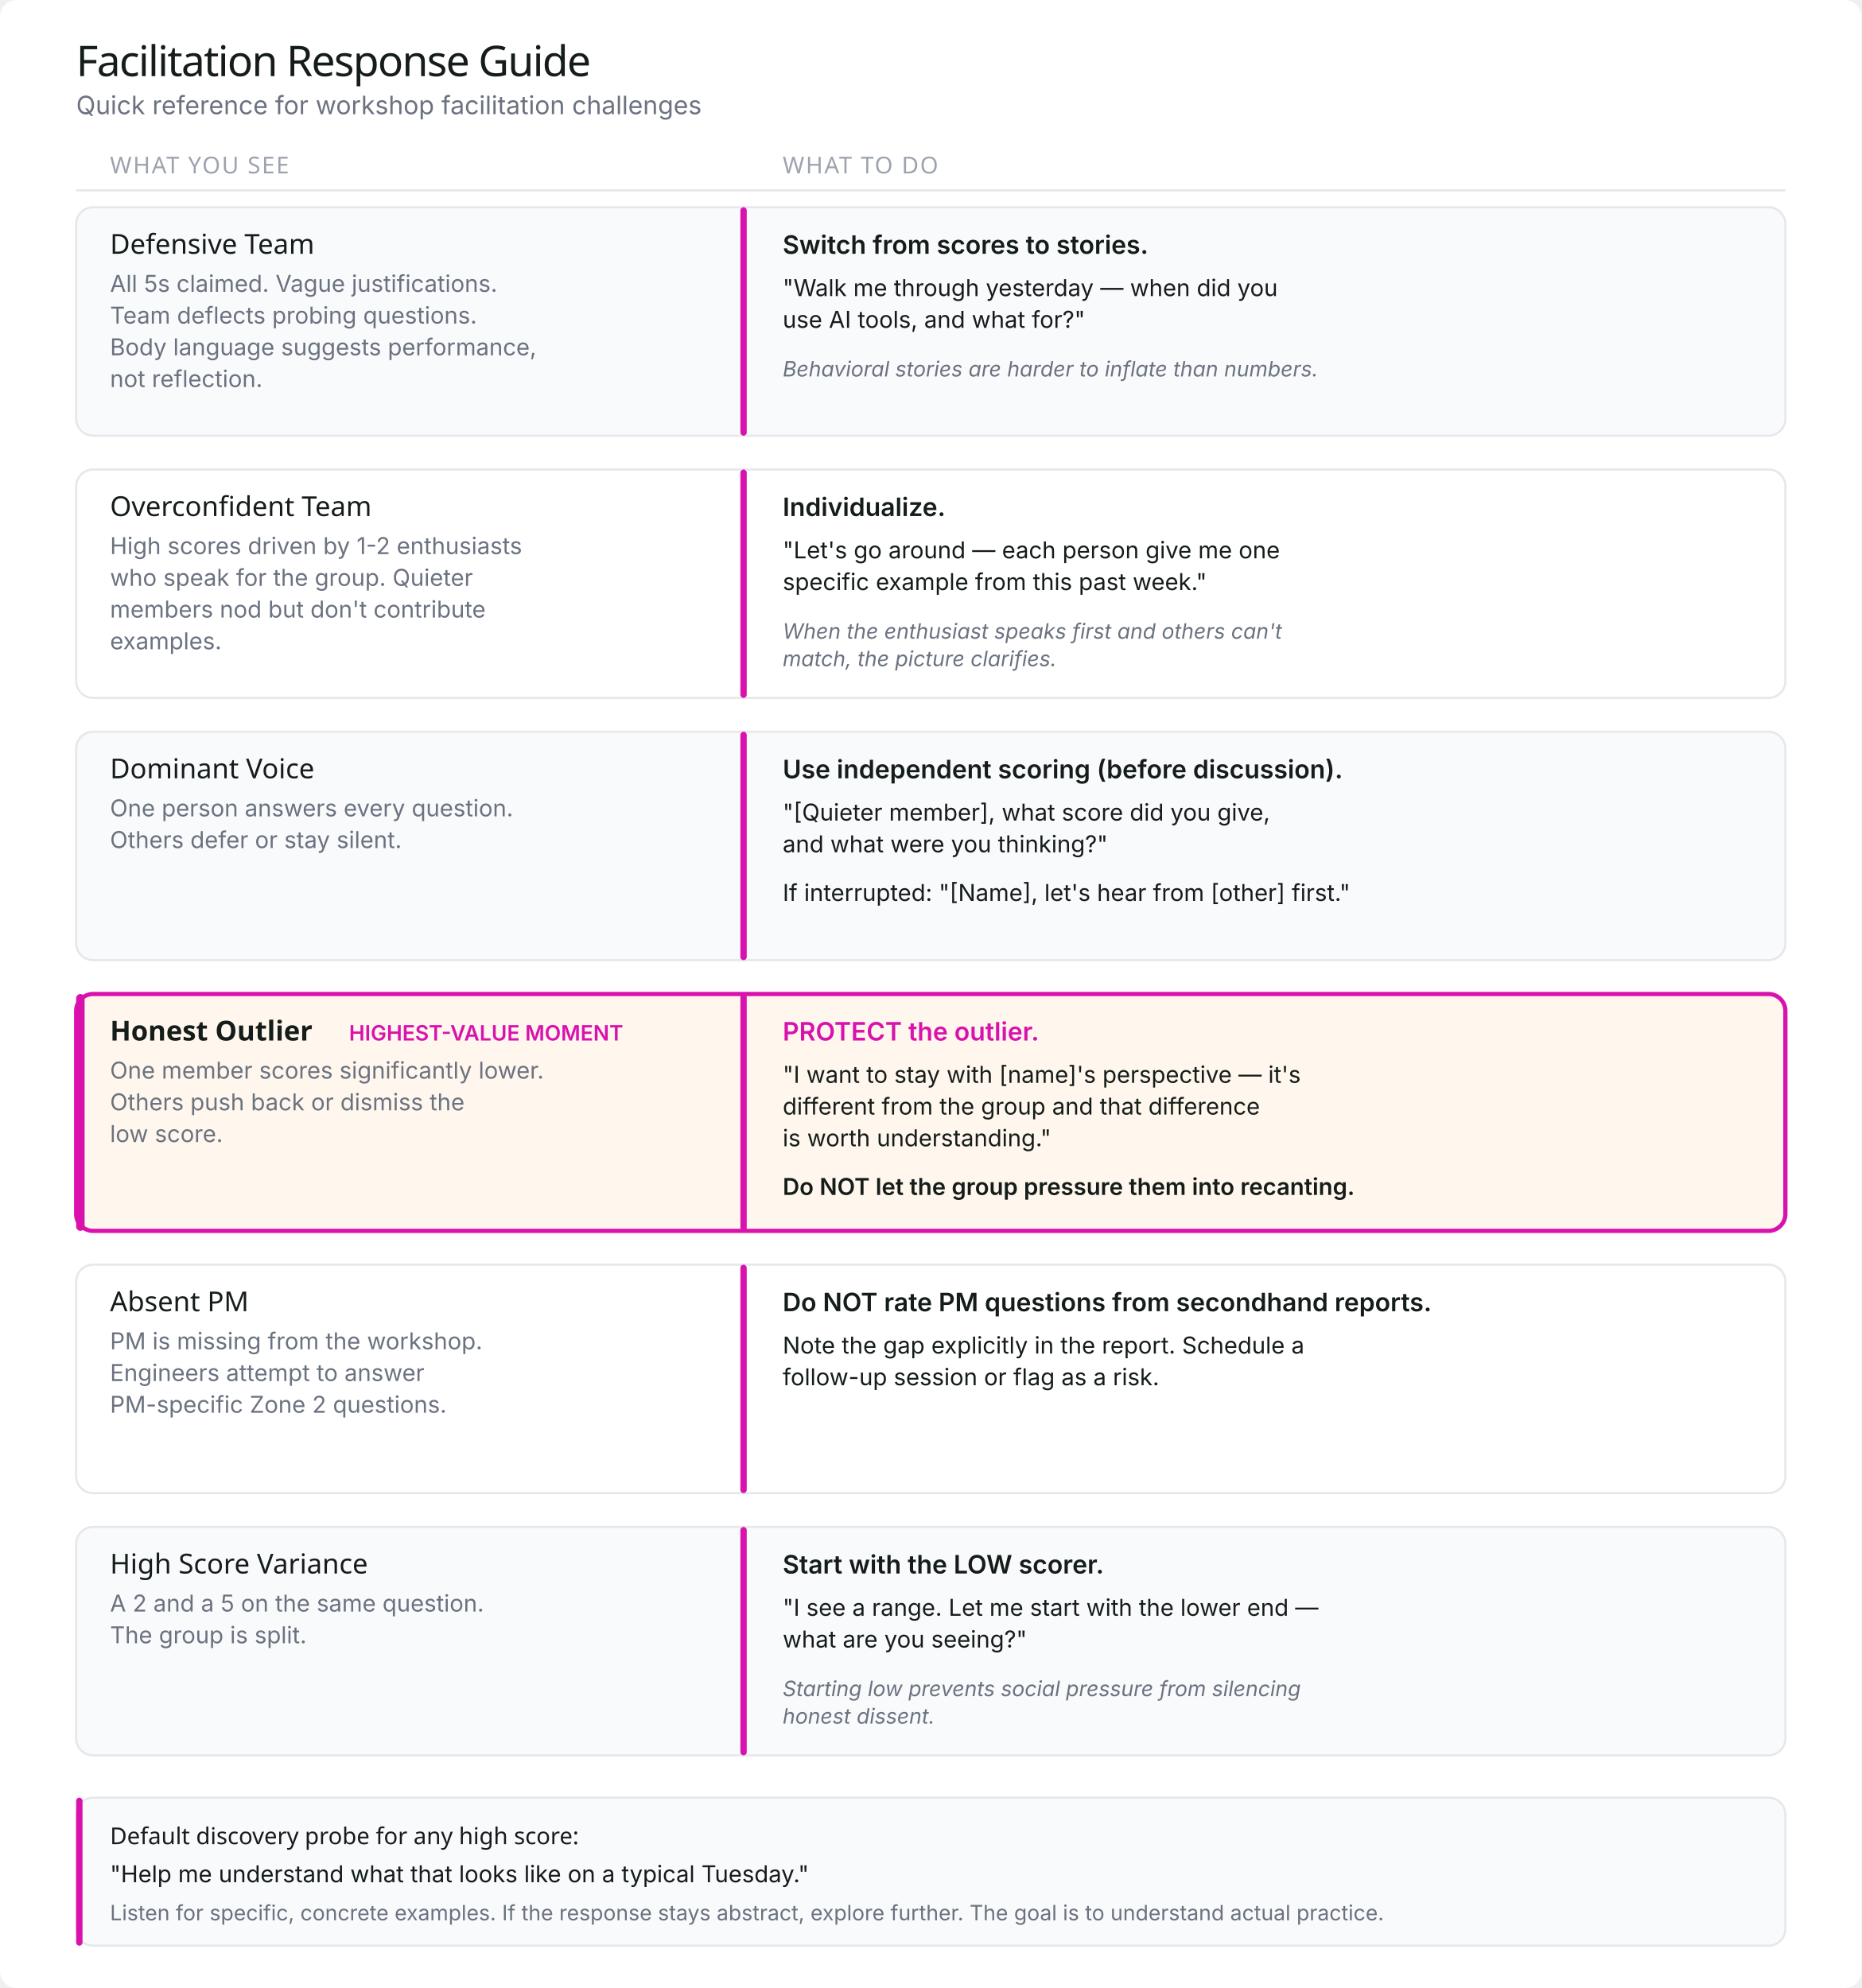
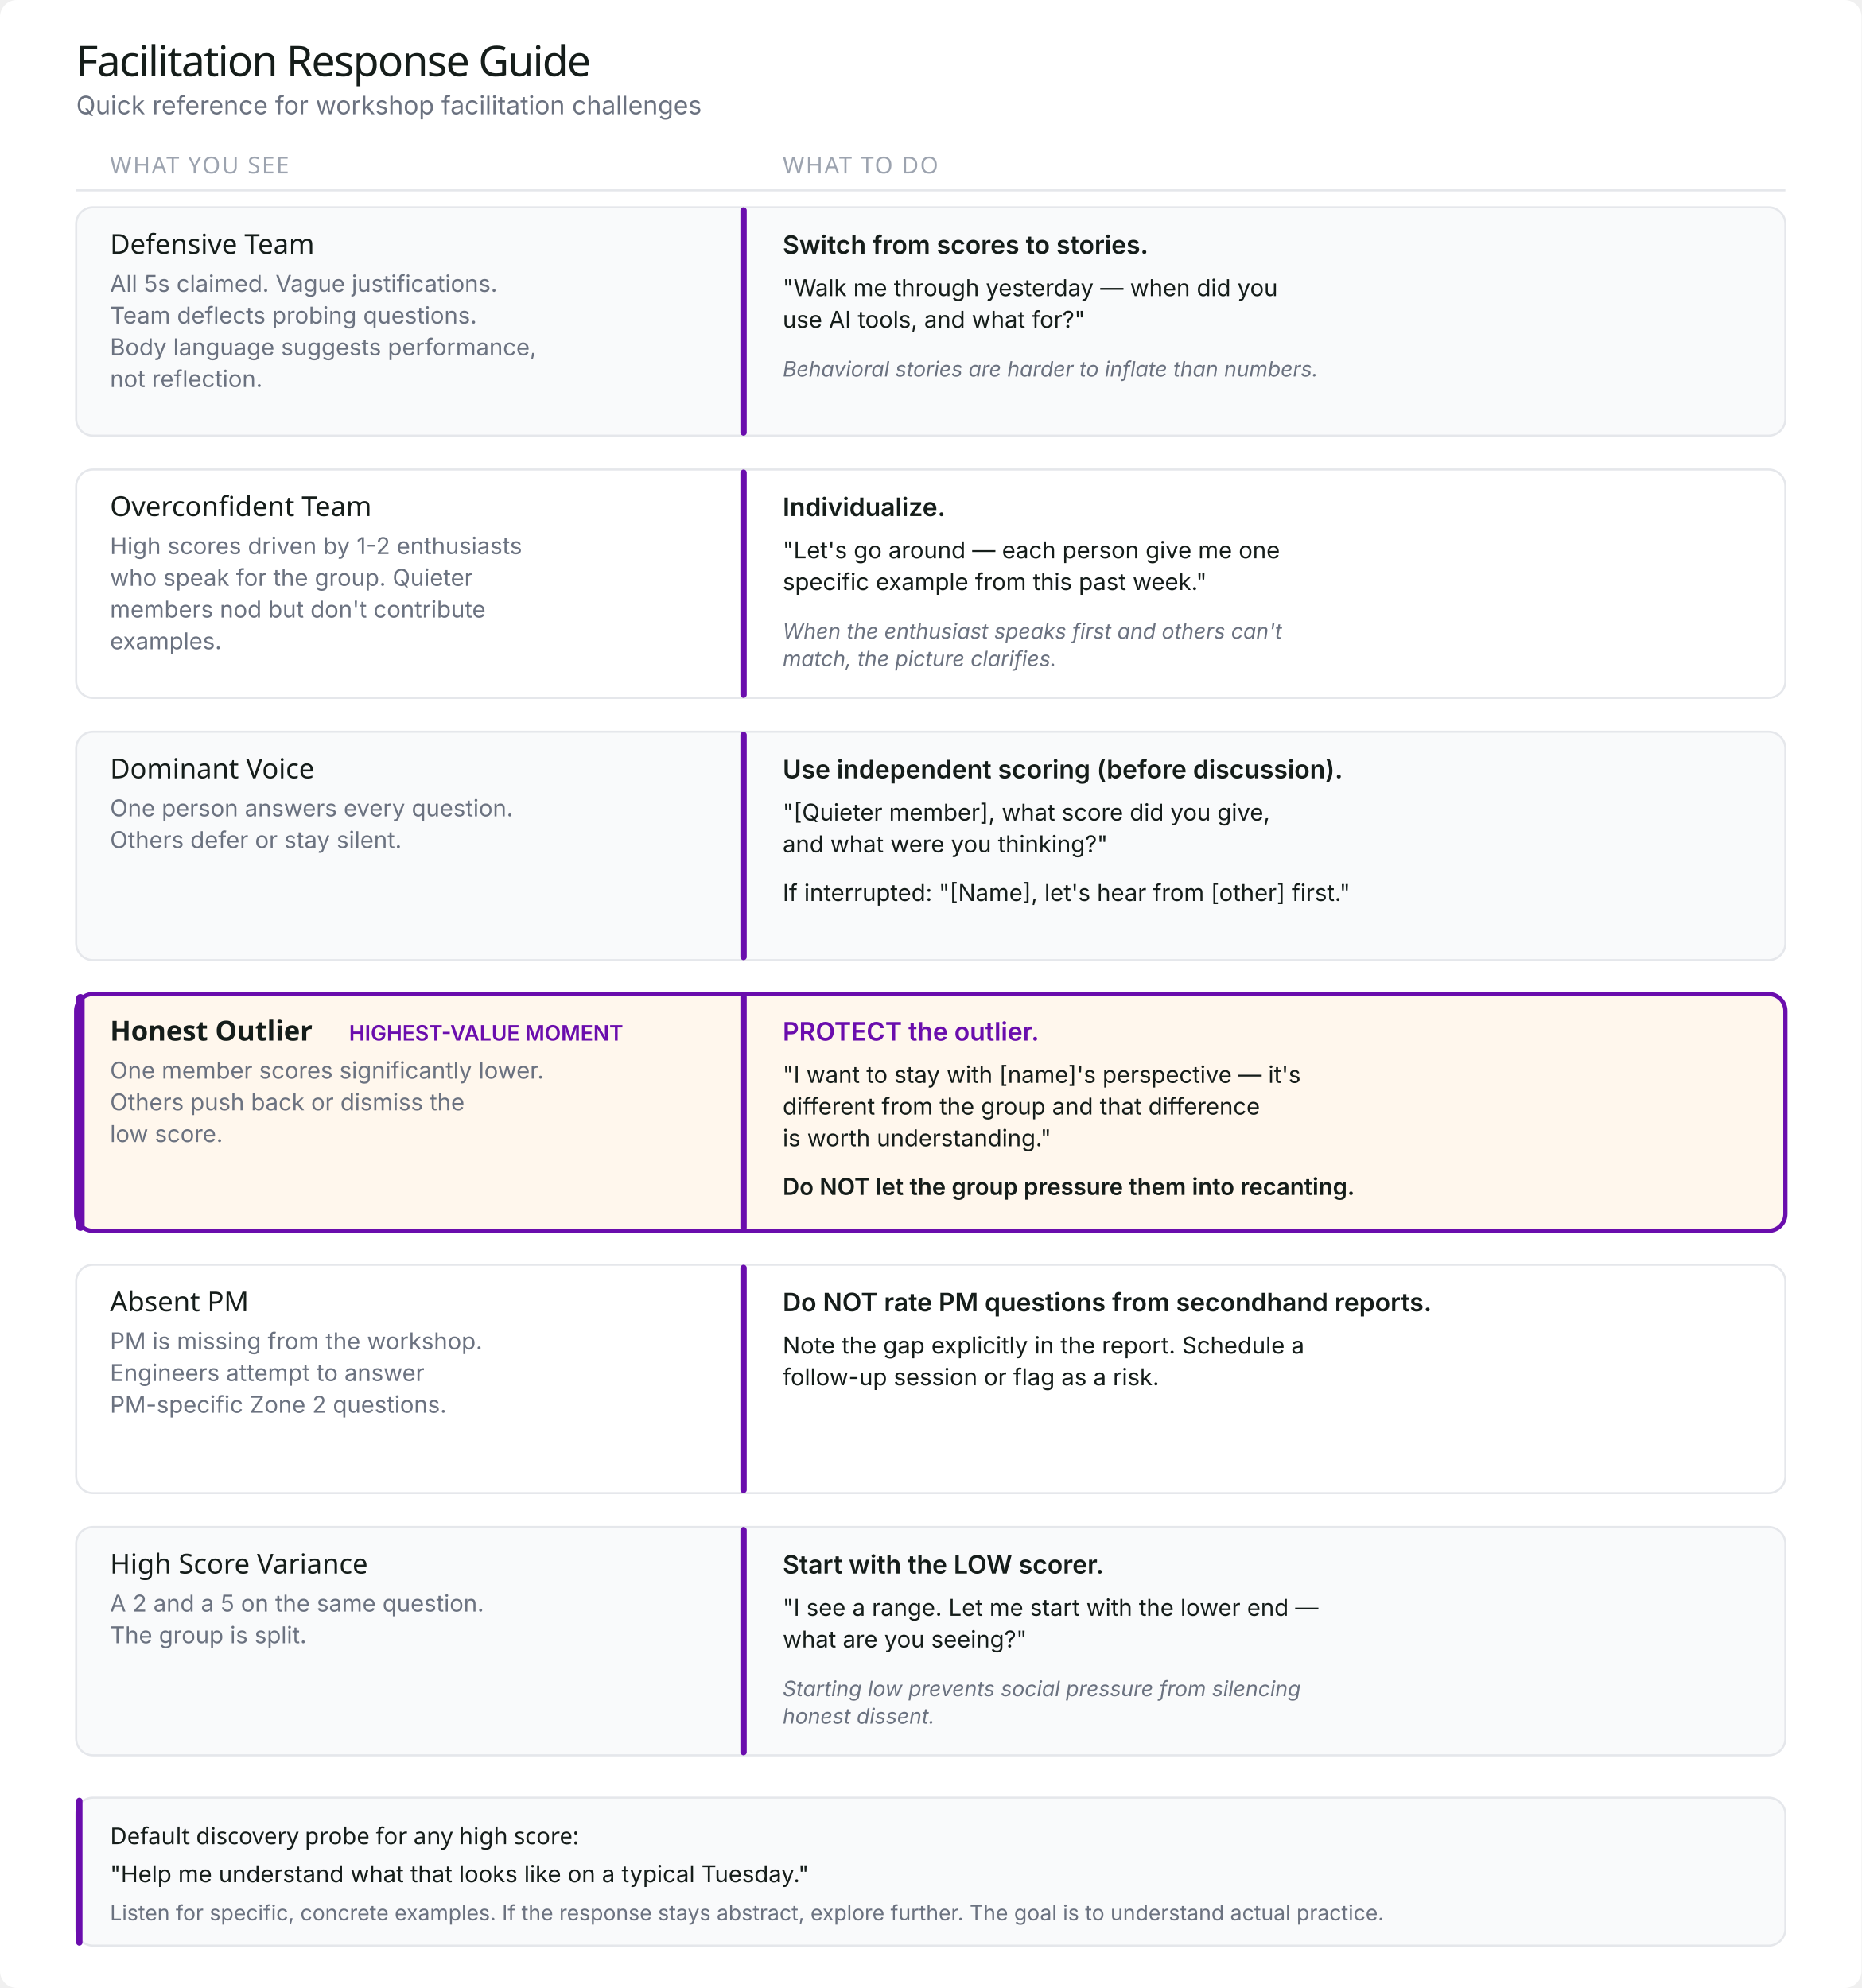
<svg xmlns="http://www.w3.org/2000/svg" viewBox="0 0 880 940" font-family="'Inter', sans-serif">
  <defs>
    <marker id="arrow" markerWidth="8" markerHeight="6" refX="8" refY="3" orient="auto">
      <polygon points="0 0, 8 3, 0 6" fill="#6B7280" />
    </marker>
  </defs>
  <rect width="880" height="940" fill="#fff" rx="8" />
  <text x="36" y="36" font-family="'DM Sans', sans-serif" font-size="20" font-weight="400" fill="#151D1A" letter-spacing="-0.03em">Facilitation Response Guide</text>
  <text x="36" y="54" font-size="12" fill="#6B7280">Quick reference for workshop facilitation challenges</text>
  <text x="52" y="82" font-family="'DM Sans', sans-serif" font-size="11" font-weight="500" fill="#9CA3AF" letter-spacing="0.06em">WHAT YOU SEE</text>
  <text x="370" y="82" font-family="'DM Sans', sans-serif" font-size="11" font-weight="500" fill="#9CA3AF" letter-spacing="0.06em">WHAT TO DO</text>
  <line x1="36" y1="90" x2="844" y2="90" stroke="#E5E7EB" stroke-width="1" />
  <rect x="36" y="98" width="808" height="108" rx="8" fill="#F9FAFB" stroke="#E5E7EB" stroke-width="1" />
  <text x="52" y="120" font-family="'DM Sans', sans-serif" font-size="13" font-weight="500" fill="#151D1A">Defensive Team</text>
  <text x="52" y="138" font-size="11" fill="#6B7280">All 5s claimed. Vague justifications.</text>
  <text x="52" y="153" font-size="11" fill="#6B7280">Team deflects probing questions.</text>
  <text x="52" y="168" font-size="11" fill="#6B7280">Body language suggests performance,</text>
  <text x="52" y="183" font-size="11" fill="#6B7280">not reflection.</text>
-   <rect x="350" y="98" width="3" height="108" rx="1.5" fill="#D912AE" />
+   <rect x="350" y="98" width="3" height="108" rx="1.5" fill="#6A0DAD" />
  <text x="370" y="120" font-size="12" font-weight="600" fill="#151D1A">Switch from scores to stories.</text>
  <text x="370" y="140" font-size="11" fill="#151D1A">"Walk me through yesterday — when did you</text>
  <text x="370" y="155" font-size="11" fill="#151D1A">use AI tools, and what for?"</text>
  <text x="370" y="178" font-size="10" fill="#6B7280" font-style="italic">Behavioral stories are harder to inflate than numbers.</text>
  <rect x="36" y="222" width="808" height="108" rx="8" fill="#FFFFFF" stroke="#E5E7EB" stroke-width="1" />
  <text x="52" y="244" font-family="'DM Sans', sans-serif" font-size="13" font-weight="500" fill="#151D1A">Overconfident Team</text>
  <text x="52" y="262" font-size="11" fill="#6B7280">High scores driven by 1-2 enthusiasts</text>
  <text x="52" y="277" font-size="11" fill="#6B7280">who speak for the group. Quieter</text>
  <text x="52" y="292" font-size="11" fill="#6B7280">members nod but don't contribute</text>
  <text x="52" y="307" font-size="11" fill="#6B7280">examples.</text>
-   <rect x="350" y="222" width="3" height="108" rx="1.5" fill="#D912AE" />
+   <rect x="350" y="222" width="3" height="108" rx="1.5" fill="#6A0DAD" />
  <text x="370" y="244" font-size="12" font-weight="600" fill="#151D1A">Individualize.</text>
  <text x="370" y="264" font-size="11" fill="#151D1A">"Let's go around — each person give me one</text>
  <text x="370" y="279" font-size="11" fill="#151D1A">specific example from this past week."</text>
  <text x="370" y="302" font-size="10" fill="#6B7280" font-style="italic">When the enthusiast speaks first and others can't</text>
  <text x="370" y="315" font-size="10" fill="#6B7280" font-style="italic">match, the picture clarifies.</text>
  <rect x="36" y="346" width="808" height="108" rx="8" fill="#F9FAFB" stroke="#E5E7EB" stroke-width="1" />
  <text x="52" y="368" font-family="'DM Sans', sans-serif" font-size="13" font-weight="500" fill="#151D1A">Dominant Voice</text>
  <text x="52" y="386" font-size="11" fill="#6B7280">One person answers every question.</text>
  <text x="52" y="401" font-size="11" fill="#6B7280">Others defer or stay silent.</text>
-   <rect x="350" y="346" width="3" height="108" rx="1.5" fill="#D912AE" />
+   <rect x="350" y="346" width="3" height="108" rx="1.5" fill="#6A0DAD" />
  <text x="370" y="368" font-size="12" font-weight="600" fill="#151D1A">Use independent scoring (before discussion).</text>
  <text x="370" y="388" font-size="11" fill="#151D1A">"[Quieter member], what score did you give,</text>
  <text x="370" y="403" font-size="11" fill="#151D1A">and what were you thinking?"</text>
  <text x="370" y="426" font-size="11" fill="#151D1A">If interrupted: "[Name], let's hear from [other] first."</text>
-   <rect x="36" y="470" width="808" height="112" rx="8" fill="#FFF7ED" stroke="#D912AE" stroke-width="2" />
-   <rect x="36" y="470" width="4" height="112" rx="2" fill="#D912AE" />
+   <rect x="36" y="470" width="808" height="112" rx="8" fill="#FFF7ED" stroke="#6A0DAD" stroke-width="2" />
+   <rect x="36" y="470" width="4" height="112" rx="2" fill="#6A0DAD" />
  <text x="52" y="492" font-family="'DM Sans', sans-serif" font-size="13" font-weight="700" fill="#151D1A">Honest Outlier</text>
-   <text x="165" y="492" font-size="10" font-weight="600" fill="#D912AE">HIGHEST-VALUE MOMENT</text>
+   <text x="165" y="492" font-size="10" font-weight="600" fill="#6A0DAD">HIGHEST-VALUE MOMENT</text>
  <text x="52" y="510" font-size="11" fill="#6B7280">One member scores significantly lower.</text>
  <text x="52" y="525" font-size="11" fill="#6B7280">Others push back or dismiss the</text>
  <text x="52" y="540" font-size="11" fill="#6B7280">low score.</text>
-   <rect x="350" y="470" width="3" height="112" rx="1.5" fill="#D912AE" />
-   <text x="370" y="492" font-size="12" font-weight="600" fill="#D912AE">PROTECT the outlier.</text>
+   <rect x="350" y="470" width="3" height="112" rx="1.5" fill="#6A0DAD" />
+   <text x="370" y="492" font-size="12" font-weight="600" fill="#6A0DAD">PROTECT the outlier.</text>
  <text x="370" y="512" font-size="11" fill="#151D1A">"I want to stay with [name]'s perspective — it's</text>
  <text x="370" y="527" font-size="11" fill="#151D1A">different from the group and that difference</text>
  <text x="370" y="542" font-size="11" fill="#151D1A">is worth understanding."</text>
  <text x="370" y="565" font-size="11" font-weight="600" fill="#151D1A">Do NOT let the group pressure them into recanting.</text>
  <rect x="36" y="598" width="808" height="108" rx="8" fill="#FFFFFF" stroke="#E5E7EB" stroke-width="1" />
  <text x="52" y="620" font-family="'DM Sans', sans-serif" font-size="13" font-weight="500" fill="#151D1A">Absent PM</text>
  <text x="52" y="638" font-size="11" fill="#6B7280">PM is missing from the workshop.</text>
  <text x="52" y="653" font-size="11" fill="#6B7280">Engineers attempt to answer</text>
  <text x="52" y="668" font-size="11" fill="#6B7280">PM-specific Zone 2 questions.</text>
-   <rect x="350" y="598" width="3" height="108" rx="1.5" fill="#D912AE" />
+   <rect x="350" y="598" width="3" height="108" rx="1.5" fill="#6A0DAD" />
  <text x="370" y="620" font-size="12" font-weight="600" fill="#151D1A">Do NOT rate PM questions from secondhand reports.</text>
  <text x="370" y="640" font-size="11" fill="#151D1A">Note the gap explicitly in the report. Schedule a</text>
  <text x="370" y="655" font-size="11" fill="#151D1A">follow-up session or flag as a risk.</text>
  <rect x="36" y="722" width="808" height="108" rx="8" fill="#F9FAFB" stroke="#E5E7EB" stroke-width="1" />
  <text x="52" y="744" font-family="'DM Sans', sans-serif" font-size="13" font-weight="500" fill="#151D1A">High Score Variance</text>
  <text x="52" y="762" font-size="11" fill="#6B7280">A 2 and a 5 on the same question.</text>
  <text x="52" y="777" font-size="11" fill="#6B7280">The group is split.</text>
-   <rect x="350" y="722" width="3" height="108" rx="1.5" fill="#D912AE" />
+   <rect x="350" y="722" width="3" height="108" rx="1.5" fill="#6A0DAD" />
  <text x="370" y="744" font-size="12" font-weight="600" fill="#151D1A">Start with the LOW scorer.</text>
  <text x="370" y="764" font-size="11" fill="#151D1A">"I see a range. Let me start with the lower end —</text>
  <text x="370" y="779" font-size="11" fill="#151D1A">what are you seeing?"</text>
  <text x="370" y="802" font-size="10" fill="#6B7280" font-style="italic">Starting low prevents social pressure from silencing</text>
  <text x="370" y="815" font-size="10" fill="#6B7280" font-style="italic">honest dissent.</text>
  <rect x="36" y="850" width="808" height="70" rx="8" fill="#F9FAFB" stroke="#E5E7EB" stroke-width="1" />
-   <rect x="36" y="850" width="3" height="70" rx="1.5" fill="#D912AE" />
+   <rect x="36" y="850" width="3" height="70" rx="1.5" fill="#6A0DAD" />
  <text x="52" y="872" font-family="'DM Sans', sans-serif" font-size="11" font-weight="500" fill="#151D1A">Default discovery probe for any high score:</text>
  <text x="52" y="890" font-size="11" fill="#151D1A">"Help me understand what that looks like on a typical Tuesday."</text>
  <text x="52" y="908" font-size="10" fill="#6B7280">Listen for specific, concrete examples. If the response stays abstract, explore further. The goal is to understand actual practice.</text>
</svg>
